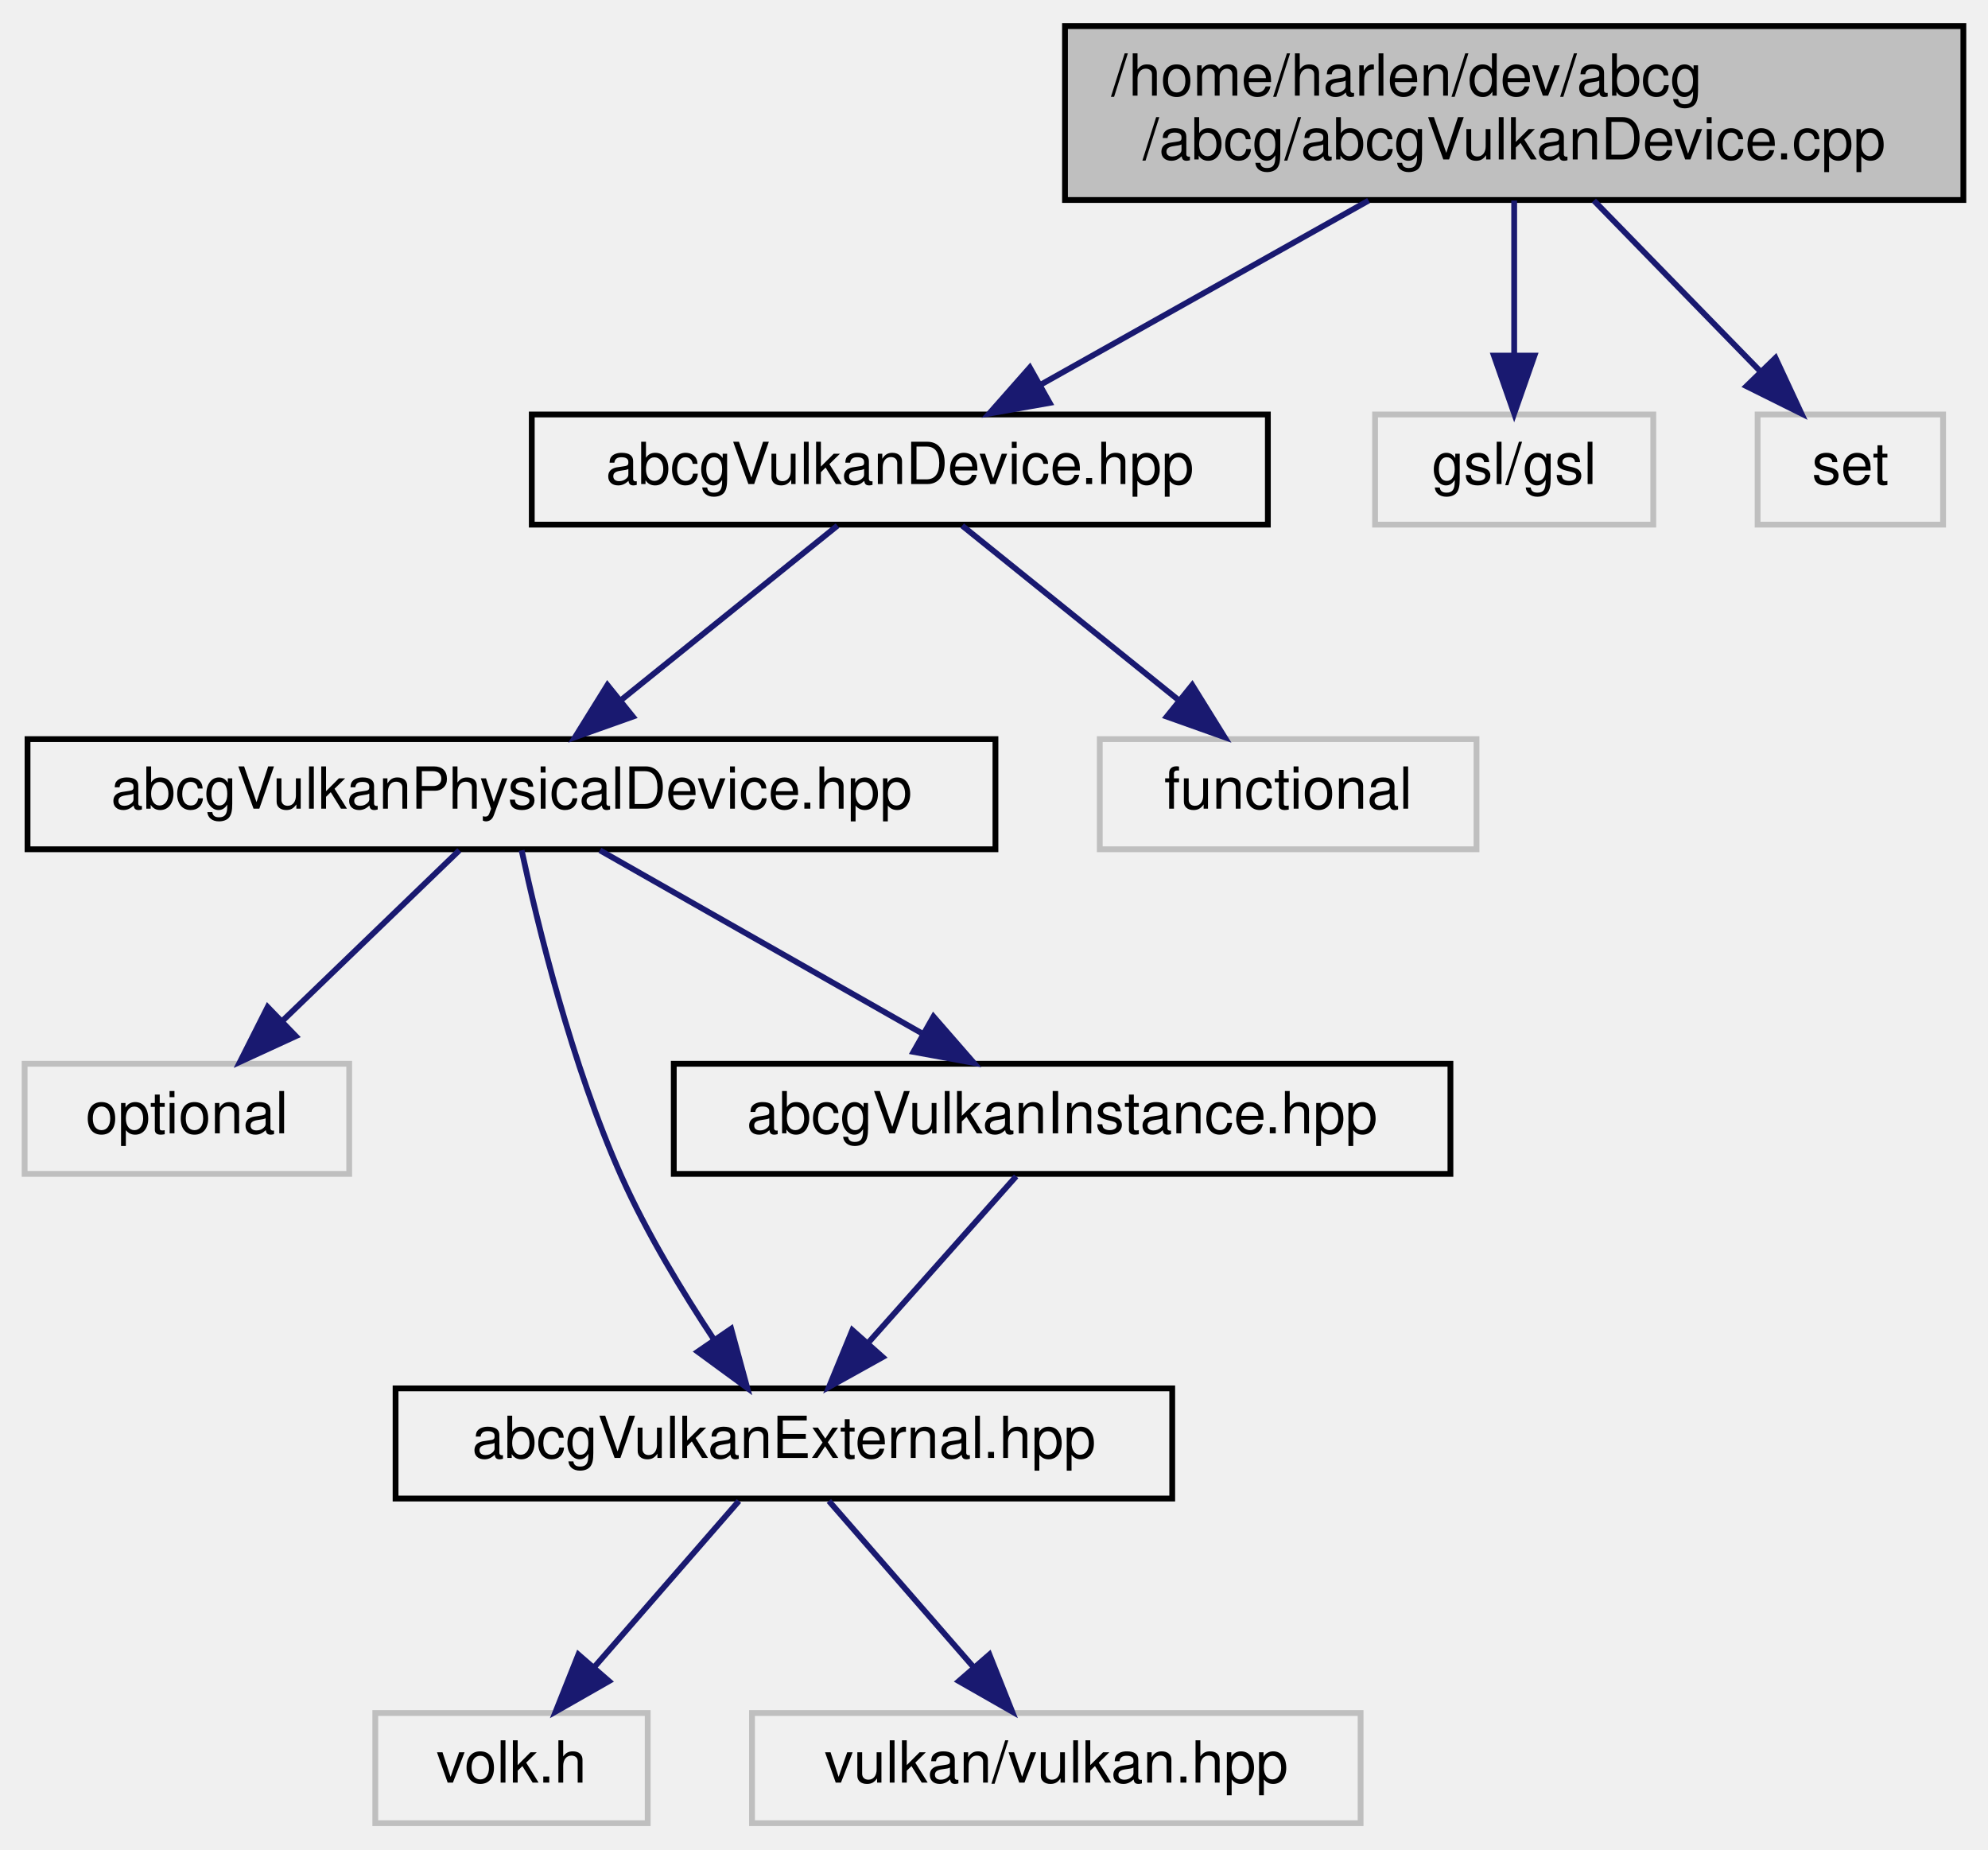
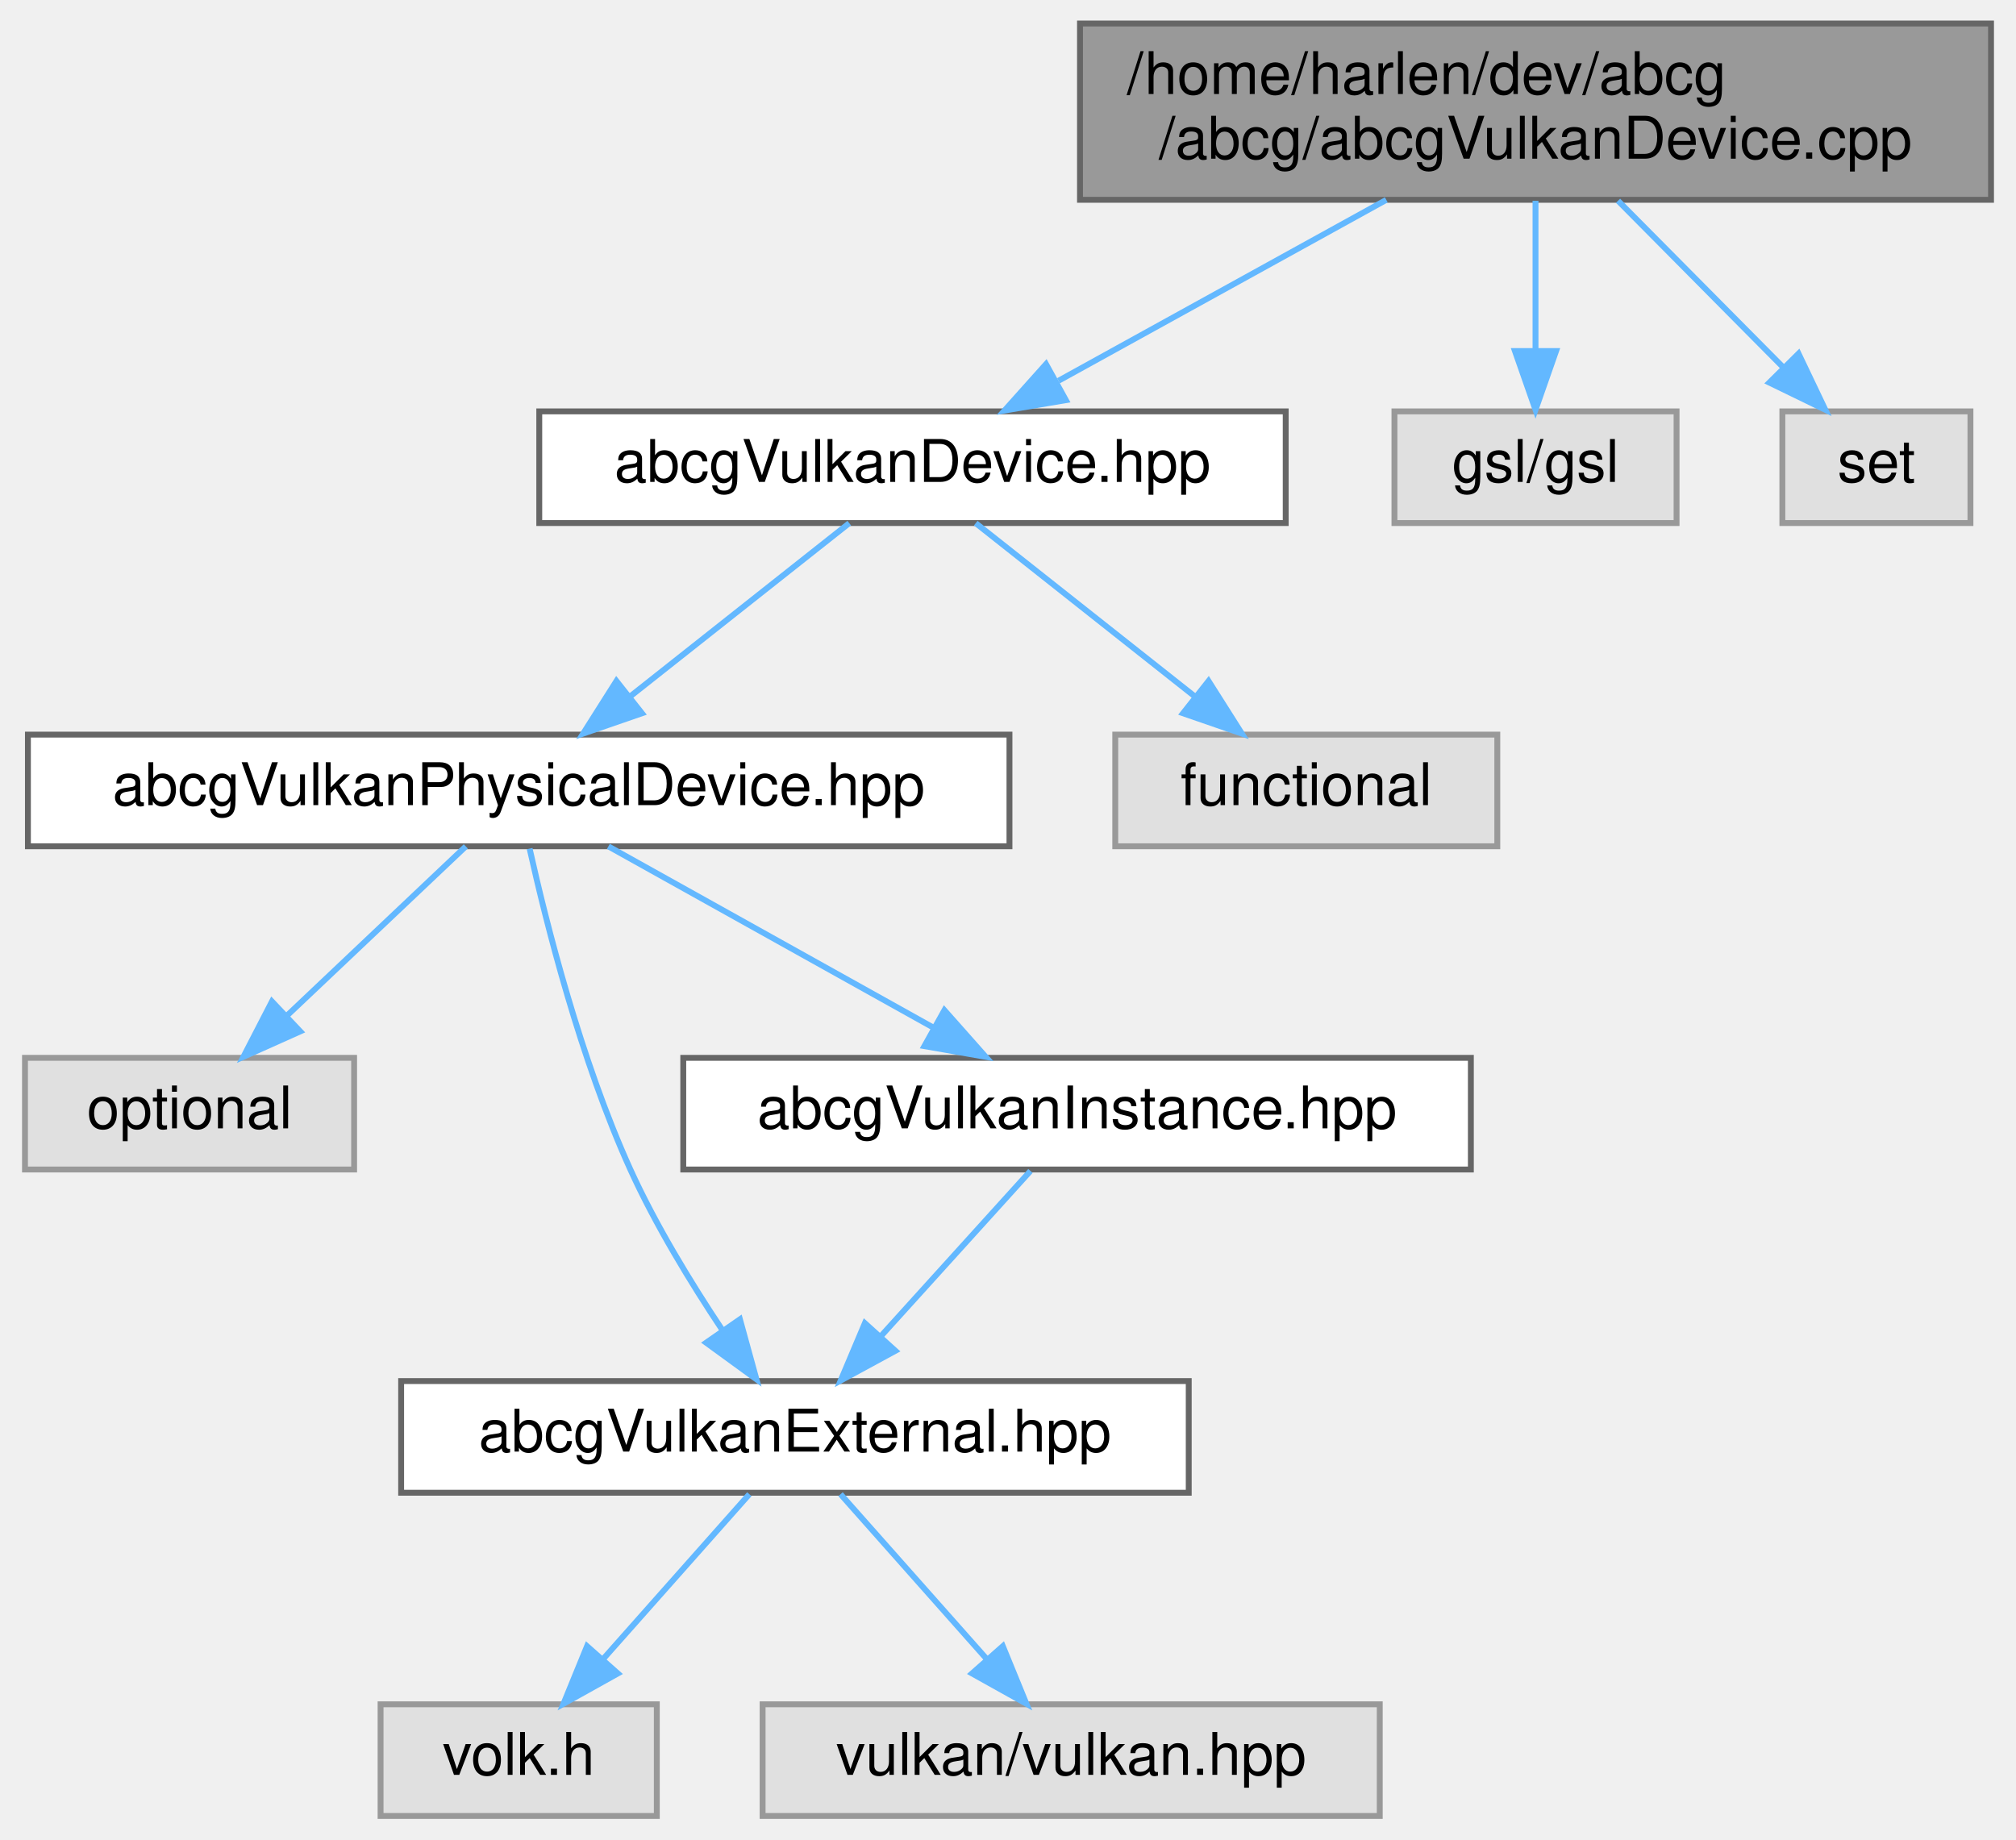
- <svg xmlns="http://www.w3.org/2000/svg" xmlns:xlink="http://www.w3.org/1999/xlink" width="343pt" height="319pt" viewBox="0.00 0.00 342.50 319.00">
-   <g id="graph0" class="graph" transform="scale(1 1) rotate(0) translate(4 315)">
-     <g id="node1" class="node">
-       <g id="a_node1">
+ <svg xmlns="http://www.w3.org/2000/svg" xmlns:xlink="http://www.w3.org/1999/xlink" width="343pt" height="313pt" viewBox="0.00 0.00 342.50 313.00">
+   <g id="graph0" class="graph" transform="scale(1 1) rotate(0) translate(4 309)">
+     <g id="Node000001" class="node">
+       <g id="a_Node000001">
        <a xlink:title="Definition of abcg::VulkanDevice.">
-           <polygon fill="#bfbfbf" stroke="black" points="179.5,-280.5 179.5,-310.5 334.5,-310.5 334.5,-280.5 179.5,-280.5" />
-           <text text-anchor="start" x="187.5" y="-298.5" font-family="Helvetica,sans-Serif" font-size="10.00">/home/harlen/dev/abcg</text>
-           <text text-anchor="middle" x="257" y="-287.5" font-family="Helvetica,sans-Serif" font-size="10.00">/abcg/abcgVulkanDevice.cpp</text>
+           <polygon fill="#999999" stroke="#666666" points="334.5,-305 179.5,-305 179.5,-275 334.5,-275 334.5,-305" />
+           <text text-anchor="start" x="187.5" y="-293" font-family="Helvetica,sans-Serif" font-size="10.00">/home/harlen/dev/abcg</text>
+           <text text-anchor="middle" x="257" y="-282" font-family="Helvetica,sans-Serif" font-size="10.00">/abcg/abcgVulkanDevice.cpp</text>
        </a>
      </g>
    </g>
-     <g id="node2" class="node">
-       <g id="a_node2">
+     <g id="Node000002" class="node">
+       <g id="a_Node000002">
        <a xlink:href="abcgVulkanDevice_8hpp.html" target="_top" xlink:title="Header file of abcg::VulkanDevice.">
-           <polygon fill="none" stroke="black" points="87.5,-224.5 87.5,-243.5 214.5,-243.5 214.5,-224.5 87.5,-224.5" />
-           <text text-anchor="middle" x="151" y="-231.5" font-family="Helvetica,sans-Serif" font-size="10.00">abcgVulkanDevice.hpp</text>
+           <polygon fill="white" stroke="#666666" points="214.5,-239 87.5,-239 87.5,-220 214.5,-220 214.5,-239" />
+           <text text-anchor="middle" x="151" y="-227" font-family="Helvetica,sans-Serif" font-size="10.00">abcgVulkanDevice.hpp</text>
        </a>
      </g>
    </g>
-     <g id="edge1" class="edge">
-       <path fill="none" stroke="midnightblue" d="M231.88,-280.4C214.73,-270.77 192.14,-258.09 175.19,-248.58" />
-       <polygon fill="midnightblue" stroke="midnightblue" points="176.86,-245.5 166.42,-243.66 173.43,-251.6 176.86,-245.5" />
-     </g>
-     <g id="node10" class="node">
-       <g id="a_node10">
+     <g id="edge1_Node000001_Node000002" class="edge">
+       <g id="a_edge1_Node000001_Node000002">
        <a xlink:title=" ">
-           <polygon fill="none" stroke="#bfbfbf" points="233,-224.5 233,-243.5 281,-243.5 281,-224.5 233,-224.5" />
-           <text text-anchor="middle" x="257" y="-231.5" font-family="Helvetica,sans-Serif" font-size="10.00">gsl/gsl</text>
+           <path fill="none" stroke="#63b8ff" d="M231.61,-274.99C214.71,-265.66 192.62,-253.47 175.84,-244.21" />
+           <polygon fill="#63b8ff" stroke="#63b8ff" points="177.1,-240.91 166.65,-239.14 173.72,-247.04 177.1,-240.91" />
        </a>
      </g>
    </g>
-     <g id="edge10" class="edge">
-       <path fill="none" stroke="midnightblue" d="M257,-280.4C257,-272.47 257,-262.46 257,-253.86" />
-       <polygon fill="midnightblue" stroke="midnightblue" points="260.5,-253.66 257,-243.66 253.5,-253.66 260.5,-253.66" />
-     </g>
-     <g id="node11" class="node">
-       <g id="a_node11">
+     <g id="Node000010" class="node">
+       <g id="a_Node000010">
        <a xlink:title=" ">
-           <polygon fill="none" stroke="#bfbfbf" points="299,-224.5 299,-243.5 331,-243.5 331,-224.5 299,-224.5" />
-           <text text-anchor="middle" x="315" y="-231.5" font-family="Helvetica,sans-Serif" font-size="10.00">set</text>
+           <polygon fill="#e0e0e0" stroke="#999999" points="281,-239 233,-239 233,-220 281,-220 281,-239" />
+           <text text-anchor="middle" x="257" y="-227" font-family="Helvetica,sans-Serif" font-size="10.00">gsl/gsl</text>
        </a>
      </g>
    </g>
-     <g id="edge11" class="edge">
-       <path fill="none" stroke="midnightblue" d="M270.75,-280.4C279.35,-271.58 290.45,-260.18 299.39,-251.02" />
-       <polygon fill="midnightblue" stroke="midnightblue" points="302.09,-253.26 306.56,-243.66 297.07,-248.38 302.09,-253.26" />
-     </g>
-     <g id="node3" class="node">
-       <g id="a_node3">
-         <a xlink:href="abcgVulkanPhysicalDevice_8hpp.html" target="_top" xlink:title="Header file of abcg::VulkanPhysicalDevice.">
-           <polygon fill="none" stroke="black" points="0.5,-168.5 0.5,-187.5 167.5,-187.5 167.5,-168.5 0.5,-168.5" />
-           <text text-anchor="middle" x="84" y="-175.5" font-family="Helvetica,sans-Serif" font-size="10.00">abcgVulkanPhysicalDevice.hpp</text>
+     <g id="edge10_Node000001_Node000010" class="edge">
+       <g id="a_edge10_Node000001_Node000010">
+         <a xlink:title=" ">
+           <path fill="none" stroke="#63b8ff" d="M257,-274.84C257,-267.21 257,-257.7 257,-249.45" />
+           <polygon fill="#63b8ff" stroke="#63b8ff" points="260.5,-249.27 257,-239.27 253.5,-249.27 260.5,-249.27" />
        </a>
      </g>
    </g>
-     <g id="edge2" class="edge">
-       <path fill="none" stroke="midnightblue" d="M140.24,-224.32C130.23,-216.26 115.11,-204.08 103.07,-194.37" />
-       <polygon fill="midnightblue" stroke="midnightblue" points="104.94,-191.38 94.96,-187.83 100.55,-196.83 104.94,-191.38" />
-     </g>
-     <g id="node9" class="node">
-       <g id="a_node9">
+     <g id="Node000011" class="node">
+       <g id="a_Node000011">
        <a xlink:title=" ">
-           <polygon fill="none" stroke="#bfbfbf" points="185.5,-168.5 185.5,-187.5 250.5,-187.5 250.5,-168.5 185.5,-168.5" />
-           <text text-anchor="middle" x="218" y="-175.5" font-family="Helvetica,sans-Serif" font-size="10.00">functional</text>
+           <polygon fill="#e0e0e0" stroke="#999999" points="331,-239 299,-239 299,-220 331,-220 331,-239" />
+           <text text-anchor="middle" x="315" y="-227" font-family="Helvetica,sans-Serif" font-size="10.00">set</text>
        </a>
      </g>
    </g>
-     <g id="edge9" class="edge">
-       <path fill="none" stroke="midnightblue" d="M161.76,-224.32C171.77,-216.26 186.89,-204.08 198.93,-194.37" />
-       <polygon fill="midnightblue" stroke="midnightblue" points="201.45,-196.83 207.04,-187.83 197.06,-191.38 201.45,-196.83" />
-     </g>
-     <g id="node4" class="node">
-       <g id="a_node4">
+     <g id="edge11_Node000001_Node000011" class="edge">
+       <g id="a_edge11_Node000001_Node000011">
        <a xlink:title=" ">
-           <polygon fill="none" stroke="#bfbfbf" points="0,-112.5 0,-131.5 56,-131.5 56,-112.5 0,-112.5" />
-           <text text-anchor="middle" x="28" y="-119.5" font-family="Helvetica,sans-Serif" font-size="10.00">optional</text>
+           <path fill="none" stroke="#63b8ff" d="M271.04,-274.84C279.55,-266.26 290.41,-255.3 299.22,-246.42" />
+           <polygon fill="#63b8ff" stroke="#63b8ff" points="301.75,-248.83 306.31,-239.27 296.78,-243.9 301.75,-248.83" />
        </a>
      </g>
    </g>
-     <g id="edge3" class="edge">
-       <path fill="none" stroke="midnightblue" d="M75,-168.32C66.81,-160.42 54.49,-148.55 44.53,-138.94" />
-       <polygon fill="midnightblue" stroke="midnightblue" points="46.79,-136.26 37.16,-131.83 41.93,-141.29 46.79,-136.26" />
-     </g>
-     <g id="node5" class="node">
-       <g id="a_node5">
-         <a xlink:href="abcgVulkanExternal_8hpp.html" target="_top" xlink:title="Header file for including Vulkan-related dependencies.">
-           <polygon fill="none" stroke="black" points="64,-56.5 64,-75.5 198,-75.5 198,-56.5 64,-56.5" />
-           <text text-anchor="middle" x="131" y="-63.5" font-family="Helvetica,sans-Serif" font-size="10.00">abcgVulkanExternal.hpp</text>
+     <g id="Node000003" class="node">
+       <g id="a_Node000003">
+         <a xlink:href="abcgVulkanPhysicalDevice_8hpp.html" target="_top" xlink:title="Header file of abcg::VulkanPhysicalDevice.">
+           <polygon fill="white" stroke="#666666" points="167.5,-184 0.5,-184 0.5,-165 167.5,-165 167.5,-184" />
+           <text text-anchor="middle" x="84" y="-172" font-family="Helvetica,sans-Serif" font-size="10.00">abcgVulkanPhysicalDevice.hpp</text>
        </a>
      </g>
    </g>
-     <g id="edge4" class="edge">
-       <path fill="none" stroke="midnightblue" d="M85.75,-168.32C88.48,-155.61 94.36,-131.32 103,-112 107.37,-102.24 113.54,-92.06 118.98,-83.86" />
-       <polygon fill="midnightblue" stroke="midnightblue" points="121.9,-85.79 124.68,-75.57 116.13,-81.83 121.9,-85.79" />
-     </g>
-     <g id="node8" class="node">
-       <g id="a_node8">
-         <a xlink:href="abcgVulkanInstance_8hpp.html" target="_top" xlink:title="Header file of abcg::VulkanInstance.">
-           <polygon fill="none" stroke="black" points="112,-112.5 112,-131.5 246,-131.5 246,-112.5 112,-112.5" />
-           <text text-anchor="middle" x="179" y="-119.5" font-family="Helvetica,sans-Serif" font-size="10.00">abcgVulkanInstance.hpp</text>
+     <g id="edge2_Node000002_Node000003" class="edge">
+       <g id="a_edge2_Node000002_Node000003">
+         <a xlink:title=" ">
+           <path fill="none" stroke="#63b8ff" d="M140.24,-219.98C130.23,-212.07 115.11,-200.11 103.07,-190.58" />
+           <polygon fill="#63b8ff" stroke="#63b8ff" points="104.97,-187.63 94.96,-184.17 100.63,-193.12 104.97,-187.63" />
        </a>
      </g>
    </g>
-     <g id="edge7" class="edge">
-       <path fill="none" stroke="midnightblue" d="M99.26,-168.32C114.22,-159.82 137.25,-146.73 154.73,-136.8" />
-       <polygon fill="midnightblue" stroke="midnightblue" points="156.81,-139.64 163.77,-131.65 153.35,-133.55 156.81,-139.64" />
-     </g>
-     <g id="node6" class="node">
-       <g id="a_node6">
+     <g id="Node000009" class="node">
+       <g id="a_Node000009">
        <a xlink:title=" ">
-           <polygon fill="none" stroke="#bfbfbf" points="60.5,-0.5 60.5,-19.5 107.5,-19.5 107.5,-0.5 60.5,-0.5" />
-           <text text-anchor="middle" x="84" y="-7.5" font-family="Helvetica,sans-Serif" font-size="10.00">volk.h</text>
+           <polygon fill="#e0e0e0" stroke="#999999" points="250.5,-184 185.5,-184 185.5,-165 250.5,-165 250.5,-184" />
+           <text text-anchor="middle" x="218" y="-172" font-family="Helvetica,sans-Serif" font-size="10.00">functional</text>
        </a>
      </g>
    </g>
-     <g id="edge5" class="edge">
-       <path fill="none" stroke="midnightblue" d="M123.24,-56.08C116.46,-48.3 106.46,-36.8 98.24,-27.37" />
-       <polygon fill="midnightblue" stroke="midnightblue" points="100.82,-25 91.62,-19.75 95.54,-29.59 100.82,-25" />
-     </g>
-     <g id="node7" class="node">
-       <g id="a_node7">
+     <g id="edge9_Node000002_Node000009" class="edge">
+       <g id="a_edge9_Node000002_Node000009">
        <a xlink:title=" ">
-           <polygon fill="none" stroke="#bfbfbf" points="125.5,-0.5 125.5,-19.5 230.5,-19.5 230.5,-0.5 125.5,-0.5" />
-           <text text-anchor="middle" x="178" y="-7.5" font-family="Helvetica,sans-Serif" font-size="10.00">vulkan/vulkan.hpp</text>
+           <path fill="none" stroke="#63b8ff" d="M161.76,-219.98C171.77,-212.07 186.89,-200.11 198.93,-190.58" />
+           <polygon fill="#63b8ff" stroke="#63b8ff" points="201.37,-193.12 207.04,-184.17 197.03,-187.63 201.37,-193.12" />
        </a>
      </g>
    </g>
-     <g id="edge6" class="edge">
-       <path fill="none" stroke="midnightblue" d="M138.76,-56.08C145.54,-48.3 155.54,-36.8 163.76,-27.37" />
-       <polygon fill="midnightblue" stroke="midnightblue" points="166.46,-29.59 170.38,-19.75 161.18,-25 166.46,-29.59" />
+     <g id="Node000004" class="node">
+       <g id="a_Node000004">
+         <a xlink:title=" ">
+           <polygon fill="#e0e0e0" stroke="#999999" points="56,-129 0,-129 0,-110 56,-110 56,-129" />
+           <text text-anchor="middle" x="28" y="-117" font-family="Helvetica,sans-Serif" font-size="10.00">optional</text>
+         </a>
+       </g>
    </g>
-     <g id="edge8" class="edge">
-       <path fill="none" stroke="midnightblue" d="M171.07,-112.08C164.15,-104.3 153.93,-92.8 145.55,-83.37" />
-       <polygon fill="midnightblue" stroke="midnightblue" points="148.04,-80.9 138.78,-75.75 142.81,-85.55 148.04,-80.9" />
+     <g id="edge3_Node000003_Node000004" class="edge">
+       <g id="a_edge3_Node000003_Node000004">
+         <a xlink:title=" ">
+           <path fill="none" stroke="#63b8ff" d="M75,-164.98C66.81,-157.23 54.49,-145.58 44.53,-136.14" />
+           <polygon fill="#63b8ff" stroke="#63b8ff" points="46.83,-133.5 37.16,-129.17 42.02,-138.59 46.83,-133.5" />
+         </a>
+       </g>
+     </g>
+     <g id="Node000005" class="node">
+       <g id="a_Node000005">
+         <a xlink:href="abcgVulkanExternal_8hpp.html" target="_top" xlink:title="Header file for including Vulkan-related dependencies.">
+           <polygon fill="white" stroke="#666666" points="198,-74 64,-74 64,-55 198,-55 198,-74" />
+           <text text-anchor="middle" x="131" y="-62" font-family="Helvetica,sans-Serif" font-size="10.00">abcgVulkanExternal.hpp</text>
+         </a>
+       </g>
+     </g>
+     <g id="edge4_Node000003_Node000005" class="edge">
+       <g id="a_edge4_Node000003_Node000005">
+         <a xlink:title=" ">
+           <path fill="none" stroke="#63b8ff" d="M85.86,-164.6C88.65,-152.06 94.53,-128.65 103,-110 107.29,-100.56 113.28,-90.74 118.62,-82.73" />
+           <polygon fill="#63b8ff" stroke="#63b8ff" points="121.64,-84.51 124.45,-74.3 115.89,-80.53 121.64,-84.51" />
+         </a>
+       </g>
+     </g>
+     <g id="Node000008" class="node">
+       <g id="a_Node000008">
+         <a xlink:href="abcgVulkanInstance_8hpp.html" target="_top" xlink:title="Header file of abcg::VulkanInstance.">
+           <polygon fill="white" stroke="#666666" points="246,-129 112,-129 112,-110 246,-110 246,-129" />
+           <text text-anchor="middle" x="179" y="-117" font-family="Helvetica,sans-Serif" font-size="10.00">abcgVulkanInstance.hpp</text>
+         </a>
+       </g>
+     </g>
+     <g id="edge7_Node000003_Node000008" class="edge">
+       <g id="a_edge7_Node000003_Node000008">
+         <a xlink:title=" ">
+           <path fill="none" stroke="#63b8ff" d="M99.26,-164.98C114.13,-156.69 136.98,-143.94 154.42,-134.22" />
+           <polygon fill="#63b8ff" stroke="#63b8ff" points="156.43,-137.1 163.46,-129.17 153.02,-130.99 156.43,-137.1" />
+         </a>
+       </g>
+     </g>
+     <g id="Node000006" class="node">
+       <g id="a_Node000006">
+         <a xlink:title=" ">
+           <polygon fill="#e0e0e0" stroke="#999999" points="107.5,-19 60.5,-19 60.5,0 107.5,0 107.5,-19" />
+           <text text-anchor="middle" x="84" y="-7" font-family="Helvetica,sans-Serif" font-size="10.00">volk.h</text>
+         </a>
+       </g>
+     </g>
+     <g id="edge5_Node000005_Node000006" class="edge">
+       <g id="a_edge5_Node000005_Node000006">
+         <a xlink:title=" ">
+           <path fill="none" stroke="#63b8ff" d="M123.24,-54.75C116.53,-47.18 106.66,-36.05 98.49,-26.84" />
+           <polygon fill="#63b8ff" stroke="#63b8ff" points="100.87,-24.25 91.62,-19.09 95.63,-28.89 100.87,-24.25" />
+         </a>
+       </g>
+     </g>
+     <g id="Node000007" class="node">
+       <g id="a_Node000007">
+         <a xlink:title=" ">
+           <polygon fill="#e0e0e0" stroke="#999999" points="230.5,-19 125.5,-19 125.5,0 230.5,0 230.5,-19" />
+           <text text-anchor="middle" x="178" y="-7" font-family="Helvetica,sans-Serif" font-size="10.00">vulkan/vulkan.hpp</text>
+         </a>
+       </g>
+     </g>
+     <g id="edge6_Node000005_Node000007" class="edge">
+       <g id="a_edge6_Node000005_Node000007">
+         <a xlink:title=" ">
+           <path fill="none" stroke="#63b8ff" d="M138.76,-54.75C145.47,-47.18 155.34,-36.05 163.51,-26.84" />
+           <polygon fill="#63b8ff" stroke="#63b8ff" points="166.37,-28.89 170.38,-19.09 161.13,-24.25 166.37,-28.89" />
+         </a>
+       </g>
+     </g>
+     <g id="edge8_Node000008_Node000005" class="edge">
+       <g id="a_edge8_Node000008_Node000005">
+         <a xlink:title=" ">
+           <path fill="none" stroke="#63b8ff" d="M171.07,-109.75C164.15,-102.11 153.93,-90.82 145.55,-81.56" />
+           <polygon fill="#63b8ff" stroke="#63b8ff" points="148.09,-79.15 138.78,-74.09 142.9,-83.85 148.09,-79.15" />
+         </a>
+       </g>
    </g>
  </g>
</svg>
